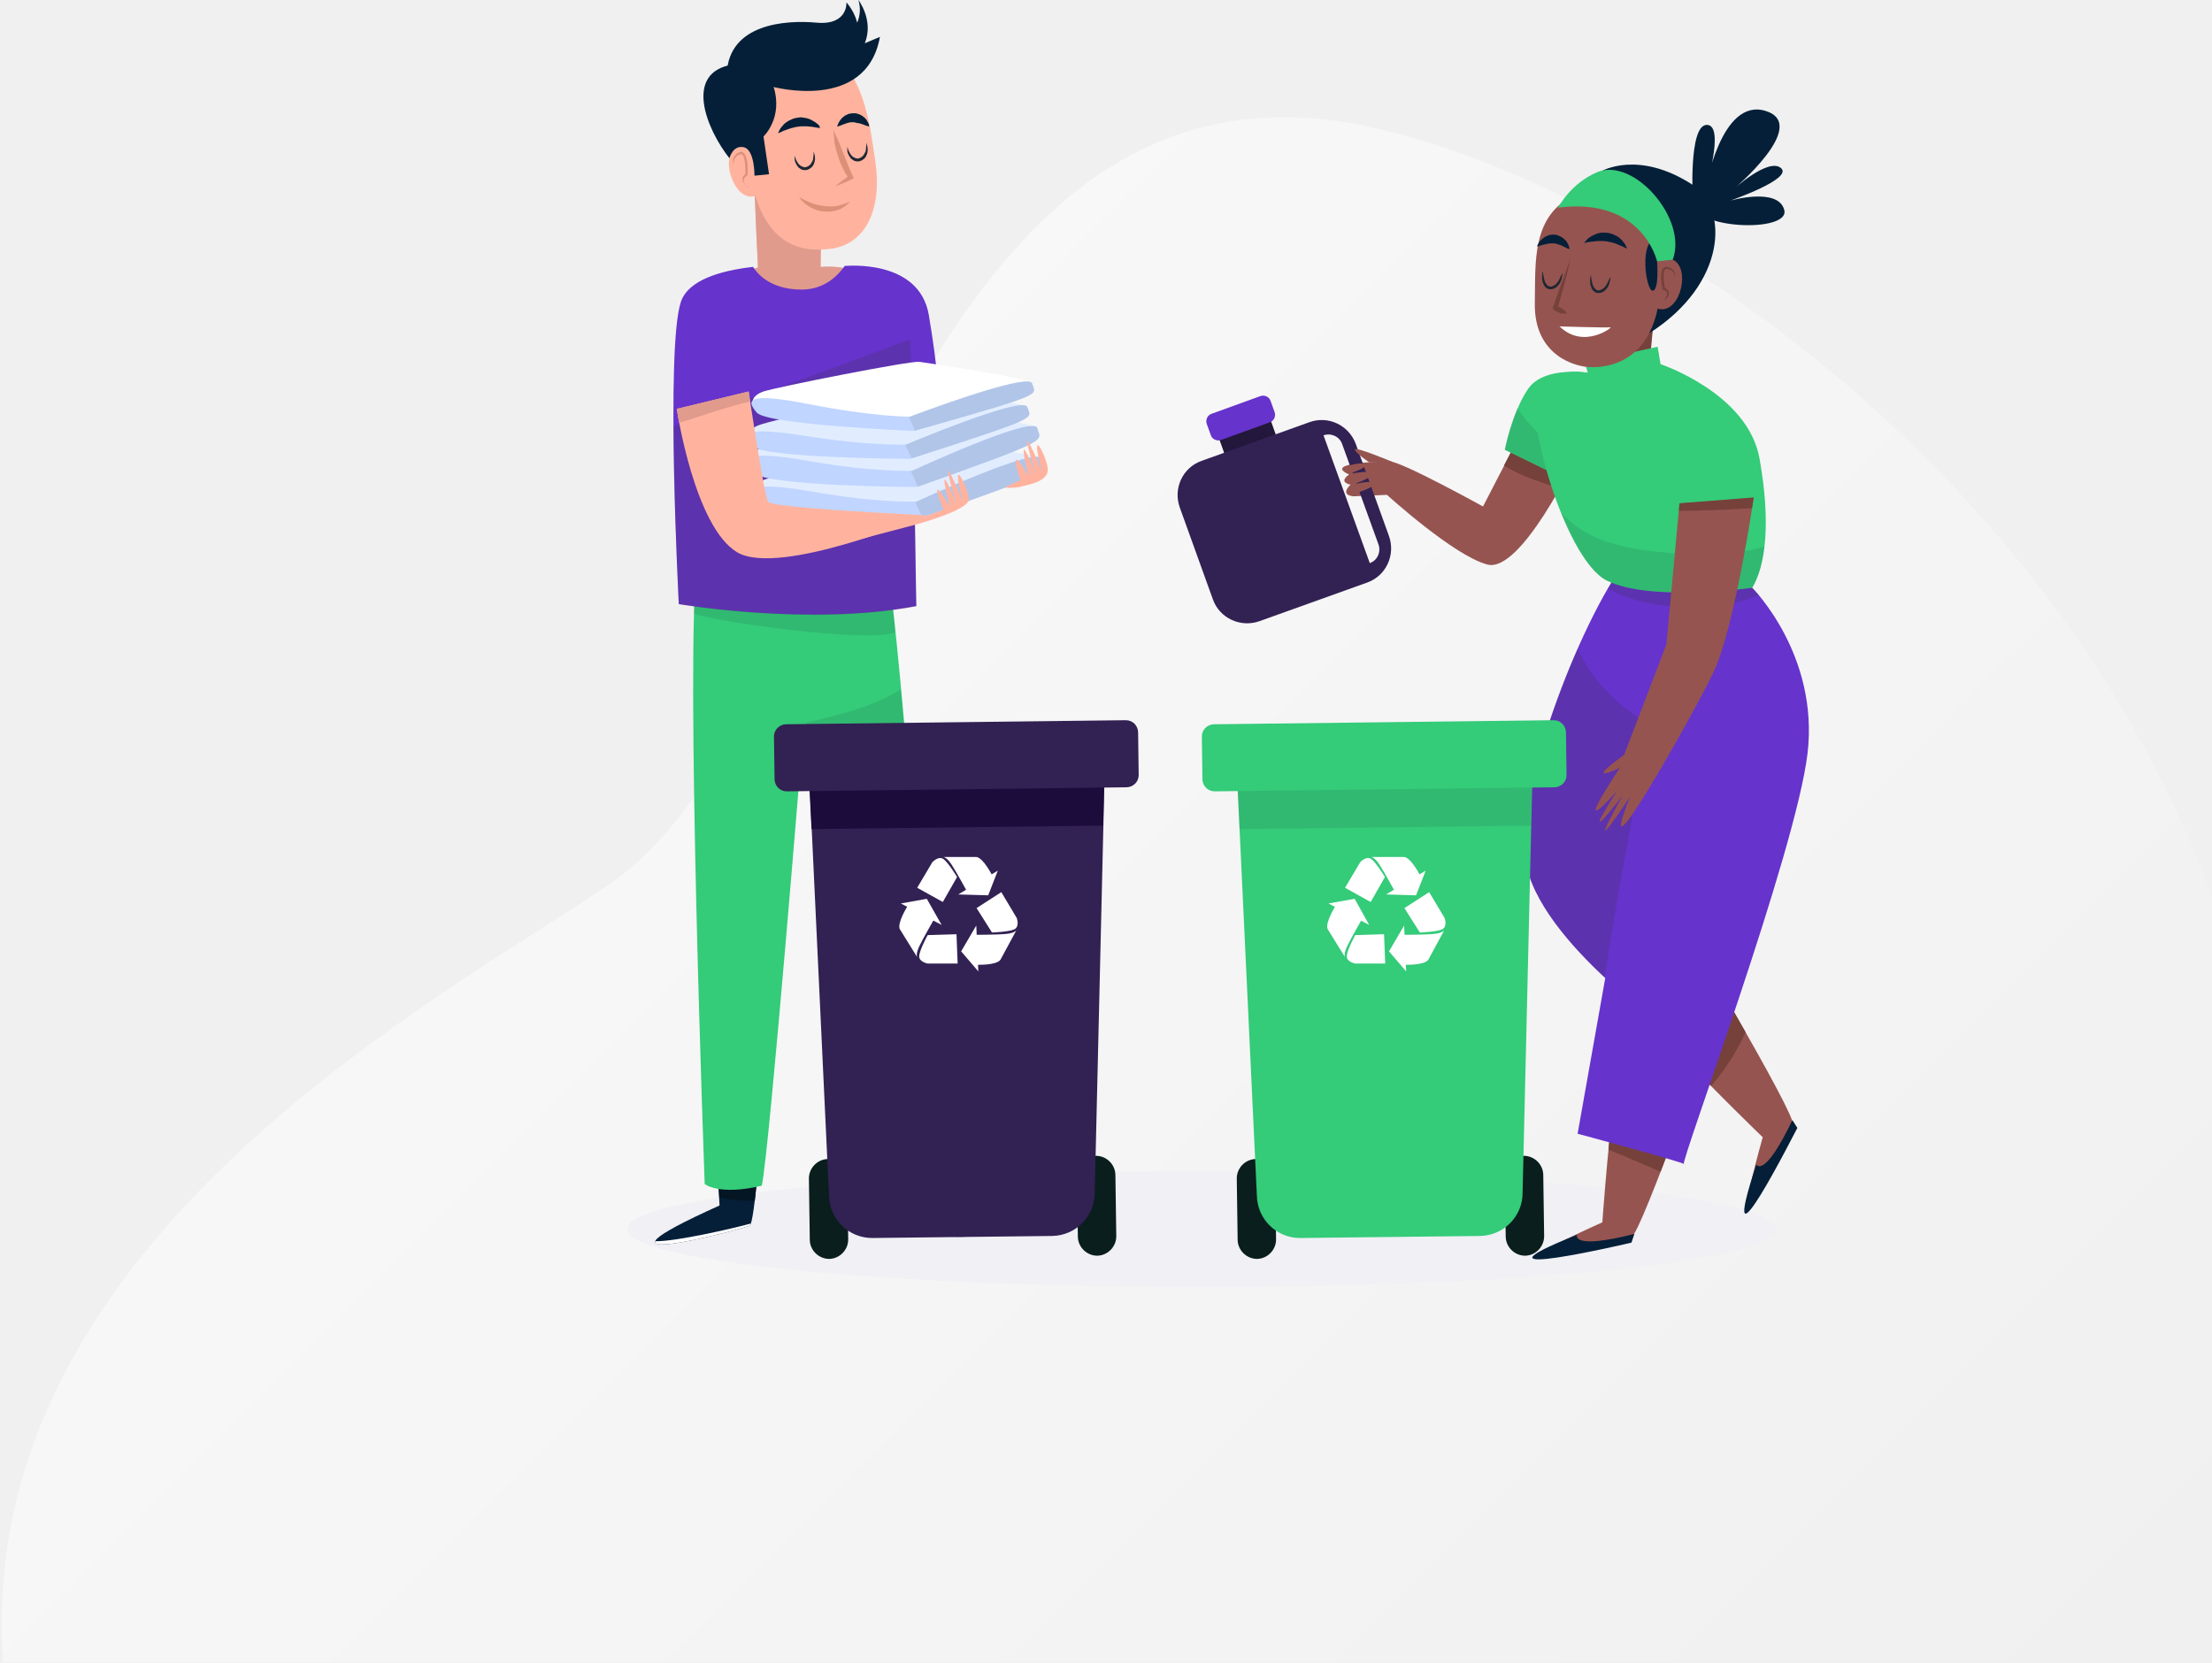
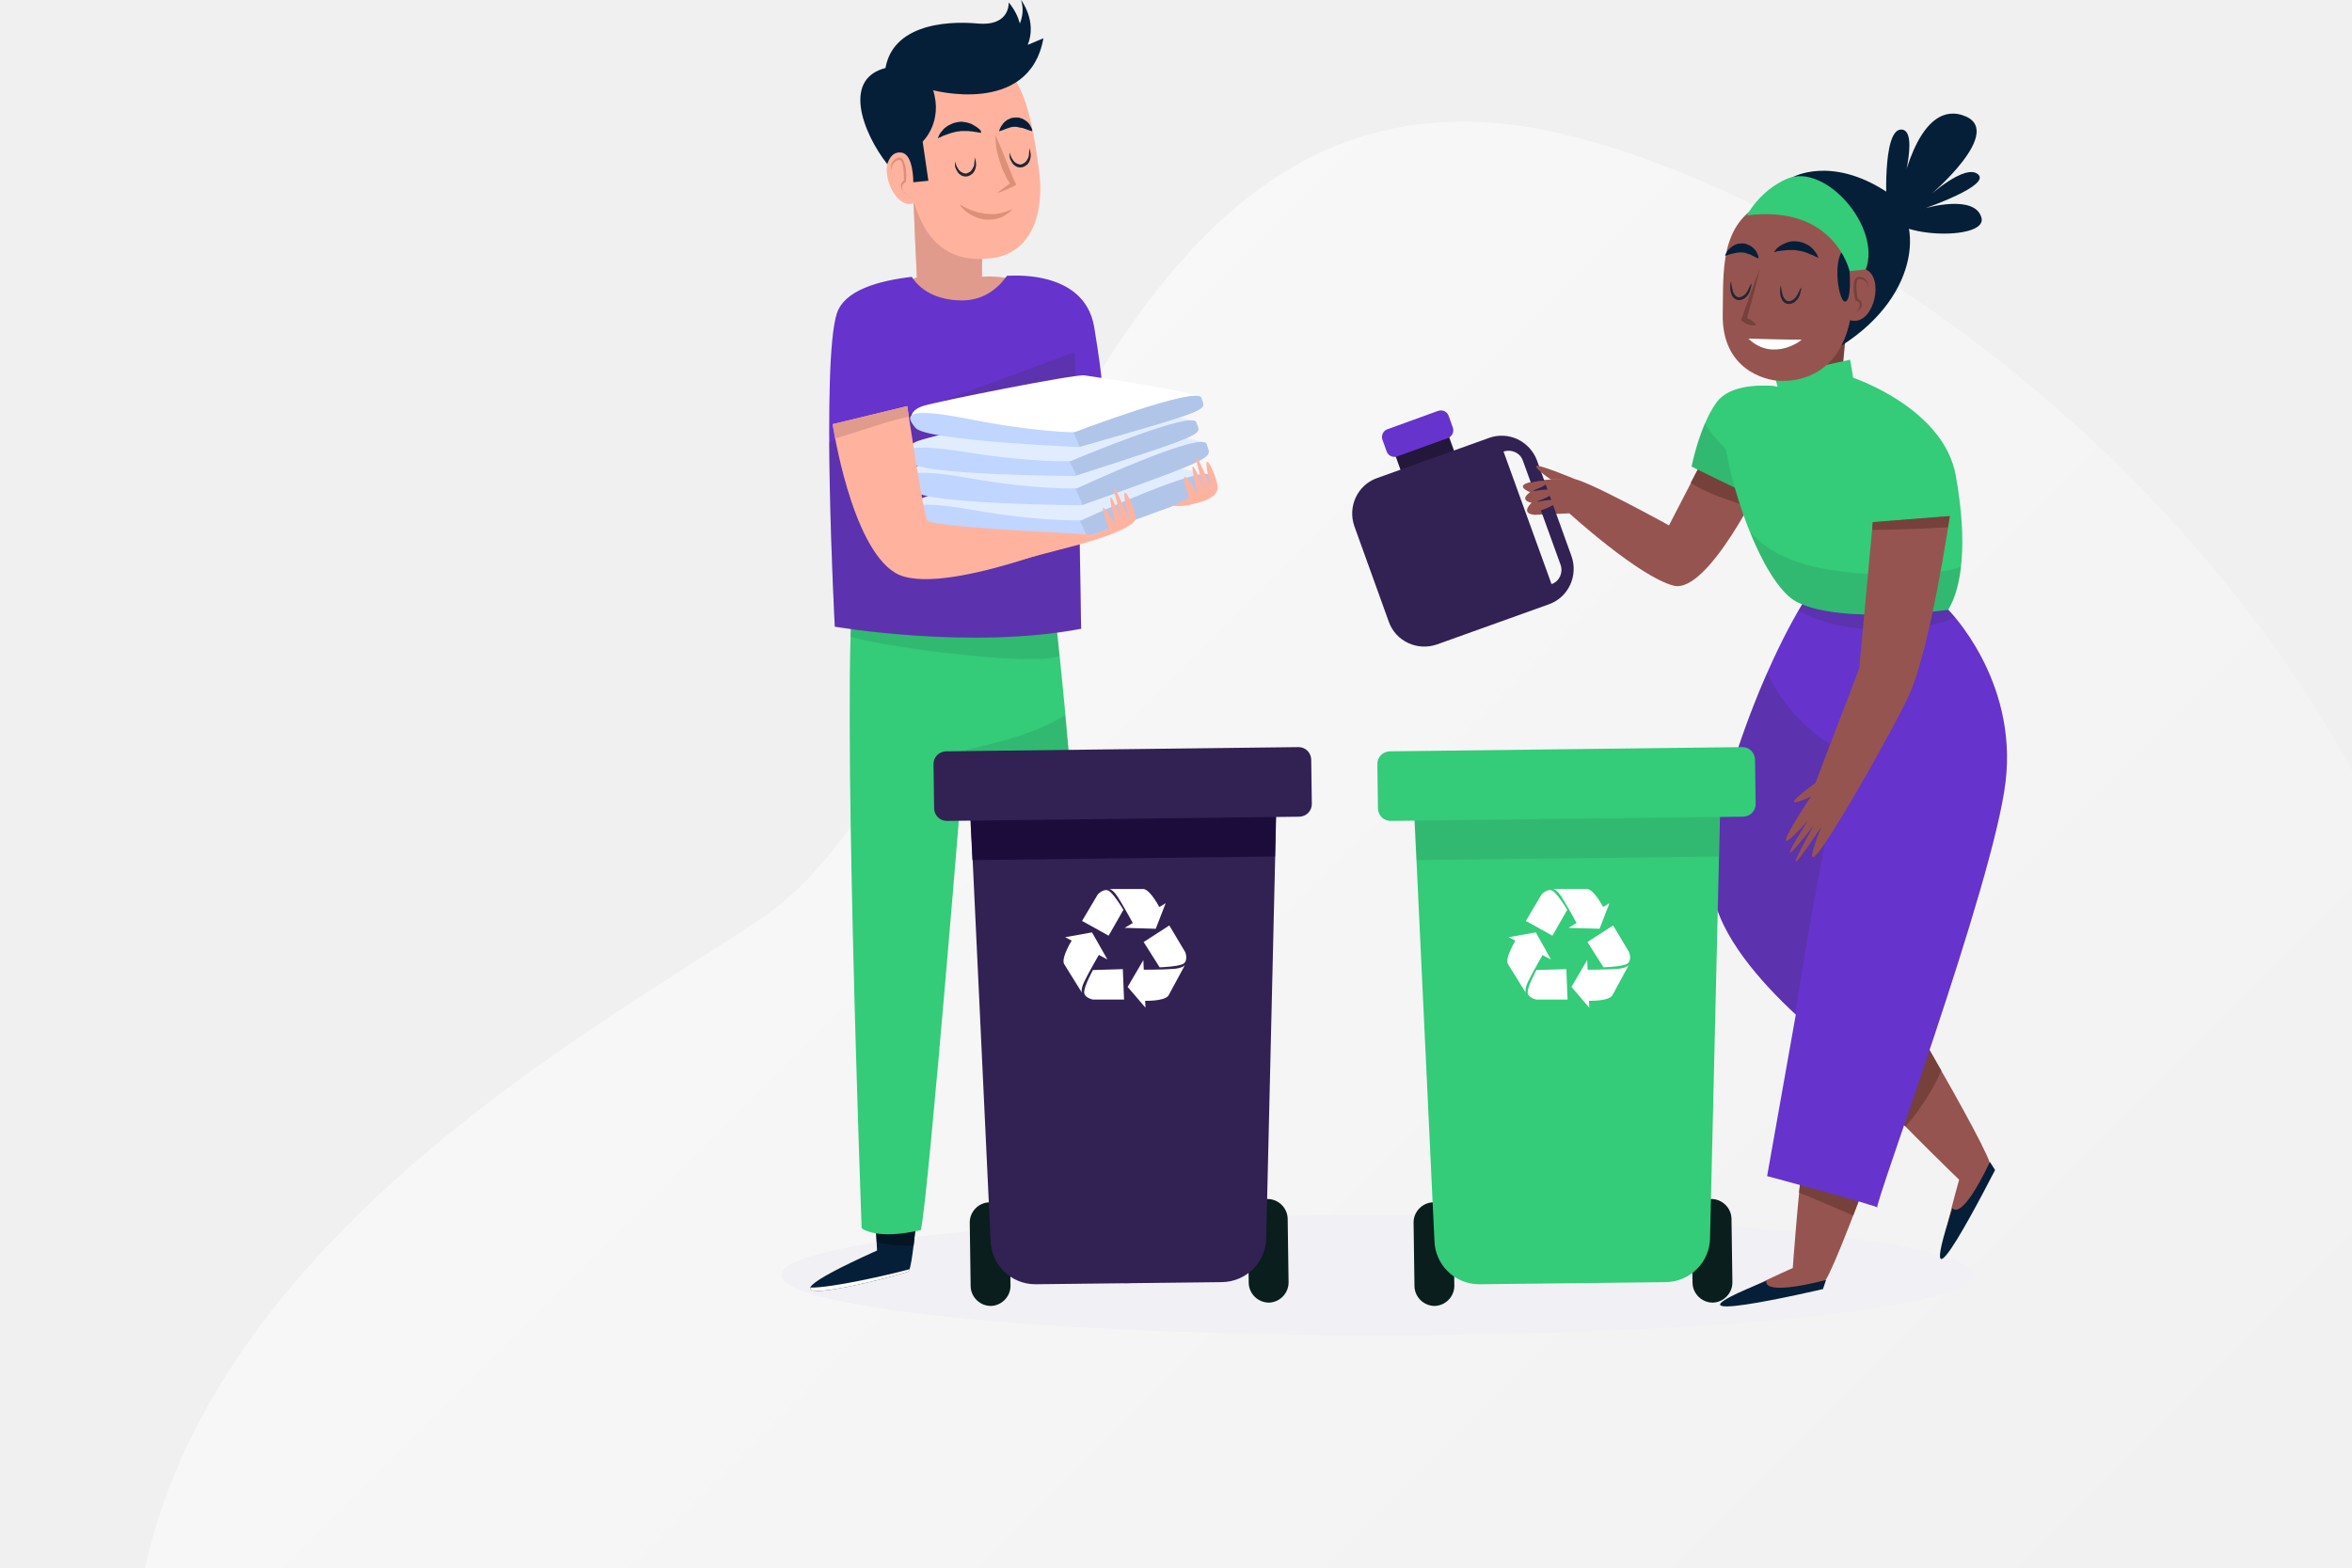
- <svg xmlns="http://www.w3.org/2000/svg" width="878" height="660" viewBox="0 0 878 660" fill="none">
+ <svg xmlns="http://www.w3.org/2000/svg" width="600" height="400" viewBox="0 0 800 600" fill="none">
  <path opacity="0.5" fill-rule="evenodd" clip-rule="evenodd" d="M868.075 660H1.269C-9.706 512.198 136.012 419.063 215.18 368.462C225.465 361.889 234.626 356.033 242.175 350.869C275.263 328.232 299.799 278.801 325.894 226.228C373.97 129.372 427.337 21.855 549.226 51.591C656.389 77.802 817.447 189.332 878 356.181V633.297C874.996 642.129 871.691 651.031 868.075 660Z" fill="url(#paint0_linear)" />
  <path d="M477 465C351.079 465 249 475.297 249 488C249 500.703 351.079 511 477 511C602.921 511 705 500.703 705 488C705 475.297 602.921 465 477 465Z" fill="#F0F0F5" />
  <path d="M683.38 398.817C683.38 398.817 651.032 491.056 647.566 491.056C644.1 491.056 574.782 512.963 636.013 485.291C636.013 485.291 642.945 384.981 653.343 380.369C663.74 375.758 683.38 398.817 683.38 398.817Z" fill="#965450" />
  <path d="M659.119 465.229C669.632 437.903 683.381 398.817 683.381 398.817C683.381 398.817 663.74 375.758 653.343 380.369C646.642 383.367 641.328 426.489 638.439 456.466C645.371 459.234 652.187 462.231 659.119 465.229Z" fill="#76413B" />
  <path d="M625.962 490.249C625.962 490.249 623.305 496.36 648.721 489.903L647.566 493.362C647.566 493.362 575.938 510.196 625.962 490.249Z" fill="#051F38" />
  <path d="M663.74 359.731C663.74 359.731 713.764 443.784 711.569 446.436C709.374 449.087 681.647 516.191 699.669 451.509C699.669 451.509 627.117 381.753 630.236 370.8C633.471 359.962 663.74 359.731 663.74 359.731Z" fill="#965450" />
  <path d="M697.128 462.347C697.128 462.347 700.132 468.342 711.454 444.706L713.418 447.819C713.302 447.819 680.261 513.539 697.128 462.347Z" fill="#051F38" />
  <path d="M692.854 409.771C679.452 386.134 663.74 359.731 663.74 359.731C663.74 359.731 633.471 359.962 630.236 370.8C628.157 377.833 657.964 409.655 679.106 431.101C679.221 431.216 687.424 422.108 692.854 409.771Z" fill="#76413B" />
  <path d="M695.51 233.364C695.51 233.364 664.894 199.351 646.987 220.681C629.08 242.011 601.353 312.343 605.396 341.168C607.823 358.117 624.112 376.219 637.167 388.325L626.192 450.125C626.192 450.125 671.248 462.231 668.36 462.231C666.627 462.231 712.839 338.286 717.46 299.084C722.082 259.883 695.51 233.364 695.51 233.364Z" fill="#6633CC" />
  <path opacity="0.2" d="M672.059 240.974C680.608 240.858 689.966 239.705 698.168 236.362C696.551 234.402 695.511 233.364 695.511 233.364C695.511 233.364 664.896 199.351 646.989 220.681C644.216 224.025 641.212 228.406 638.208 233.71C648.26 239.244 660.968 241.204 672.059 240.974Z" fill="#352C38" />
  <path opacity="0.2" d="M626.193 257.461C613.485 286.401 602.741 322.374 605.398 341.053C607.708 357.886 623.883 375.873 636.937 387.979C641.559 356.618 649.992 313.035 655.076 287.9C642.483 280.752 632.085 270.49 626.193 257.461Z" fill="#352C38" />
  <path d="M607.131 165.337L588.646 201.08C588.646 201.08 556.298 183.209 551.676 183.209C547.055 183.209 525.105 183.785 535.502 188.397C535.502 188.397 530.881 191.279 536.08 192.432C536.08 192.432 531.459 196.468 537.235 197.044L550.521 196.468C550.521 196.468 577.093 220.681 590.379 224.139C603.665 227.598 625.038 182.632 625.038 182.632L607.131 165.337Z" fill="#965450" />
  <path d="M610.135 190.934C613.023 191.972 616.027 193.01 619.031 194.047C622.728 187.591 625.038 182.517 625.038 182.517L607.131 165.223L596.964 184.823C601.008 187.36 605.514 189.32 610.135 190.934Z" fill="#76413B" />
  <path d="M630.236 148.043C630.236 148.043 612.907 145.161 606.552 154.385C600.198 163.608 597.31 178.597 597.31 178.597L622.149 190.704L630.236 148.043Z" fill="#34CB79" />
  <path opacity="0.1" d="M620.648 180.673C614.294 175.715 607.015 169.489 602.279 161.994C598.813 170.065 597.195 178.482 597.195 178.482L622.034 190.588L623.536 182.748C622.612 182.172 621.572 181.48 620.648 180.673Z" fill="#161826" />
  <path d="M508.699 178.943C509.392 180.788 508.353 182.863 506.504 183.555L492.872 188.513C491.023 189.205 488.944 188.167 488.25 186.322L482.821 171.218C482.127 169.373 483.167 167.298 485.016 166.606L498.648 161.648C500.497 160.957 502.576 161.994 503.269 163.839L508.699 178.943Z" fill="#23173B" />
  <path d="M519.674 167.644L476.928 182.979C469.419 185.63 465.607 193.932 468.264 201.426L481.434 237.976C484.091 245.47 492.409 249.275 499.919 246.623L542.665 231.289C550.174 228.637 553.987 220.335 551.33 212.841L538.159 176.291C535.387 168.797 527.184 164.877 519.674 167.644ZM547.171 216.185C548.21 219.182 546.708 222.526 543.705 223.564L525.335 172.832C528.339 171.795 531.69 173.294 532.729 176.291L547.171 216.185Z" fill="#322153" />
  <path d="M505.926 163.608C506.504 165.223 505.695 167.067 504.078 167.644L484.669 174.677C483.051 175.254 481.203 174.447 480.625 172.832L479.008 168.336C478.43 166.722 479.239 164.877 480.856 164.3L500.265 157.267C501.883 156.691 503.731 157.498 504.309 159.112L505.926 163.608Z" fill="#6633CC" />
  <path d="M533.191 185.515C533.191 185.515 540.47 182.979 541.741 184.477C542.896 185.861 535.618 187.936 535.964 188.052C536.195 188.167 543.82 186.438 544.513 188.052C545.207 189.666 536.426 192.548 536.426 192.548C536.426 192.548 544.744 190.242 545.322 191.972C545.9 193.701 536.657 196.238 536.657 196.238L536.195 192.433L535.618 188.052L533.191 185.515Z" fill="#965450" />
  <path d="M543.474 183.555C543.474 183.555 537.813 179.75 537.813 178.482C537.697 177.098 552.832 183.44 552.832 183.44L543.474 183.555Z" fill="#965450" />
  <path d="M655.075 145.161C653.92 147.236 659.581 98.926 659.581 98.926L633.356 116.567C633.356 116.567 635.666 147.467 632.778 147.582C631.623 147.582 627.117 149.312 622.149 151.156C623.305 156.921 625.615 158.189 627.579 163.724C642.252 163.609 658.195 163.263 667.206 149.888C662.007 148.159 656.577 142.278 655.075 145.161Z" fill="#76413B" />
  <path d="M630.236 148.043L629.081 144.008L657.964 137.666L659.119 144.584C659.119 144.584 693.778 156.114 698.399 182.056C703.02 207.998 700.71 224.717 695.511 233.364C695.511 233.364 655.075 239.129 637.746 230.482C620.416 221.834 602.509 157.267 611.752 151.502C620.994 145.737 630.236 148.043 630.236 148.043Z" fill="#34CB79" />
  <path opacity="0.1" d="M668.015 219.874C654.151 219.067 637.168 217.453 625.615 208.921C623.42 207.307 621.456 205.577 619.608 203.617C624.807 216.415 631.276 227.253 637.746 230.482C655.076 239.129 695.511 233.364 695.511 233.364C697.822 229.559 699.555 224.14 700.363 216.992C689.966 220.105 679.106 220.566 668.015 219.874Z" fill="#161826" />
  <path d="M666.628 199.927L696.088 197.621C696.088 197.621 688.579 249.505 679.914 267.377C671.25 285.248 631.392 355.58 646.988 316.378C646.988 316.378 626.771 346.933 644.1 315.802C644.1 315.802 625.038 340.591 641.789 314.073C641.789 314.073 622.149 336.556 642.945 304.849C642.945 304.849 627.348 312.343 644.678 299.66L661.43 255.847L666.628 199.927Z" fill="#965450" />
  <path d="M695.395 201.772C695.858 199.12 696.089 197.506 696.089 197.506L666.628 199.812L666.397 202.81C675.986 202.81 685.691 202.349 695.395 201.772Z" fill="#76413B" />
  <path d="M635.782 67.911C635.782 67.911 650.455 59.379 671.943 73.445C686.153 82.784 685.46 112.647 654.729 132.247C618.222 155.538 635.782 67.911 635.782 67.911Z" fill="#051F38" />
  <path d="M656.116 83.822C656.116 83.822 639.595 71.024 625.5 77.25C607.709 85.321 609.557 104.114 609.21 120.141C608.748 141.471 625.616 145.507 630.699 145.737C638.208 146.198 668.824 144.354 656.116 83.822Z" fill="#965450" />
  <path d="M657.733 103.769C657.733 103.769 658.426 100.54 663.972 103.077C671.019 106.42 667.207 123.254 659.35 122.793C651.379 122.447 657.733 103.769 657.733 103.769Z" fill="#965450" />
  <path d="M657.732 103.769C657.732 103.769 658.657 115.298 655.999 115.414C653.227 115.529 650.338 94.545 657.963 94.545C665.588 94.775 657.732 103.769 657.732 103.769Z" fill="#051F38" />
  <path d="M657.733 103.769C657.733 103.769 652.072 78.172 618.453 82.438C618.453 82.438 623.305 72.869 633.934 68.372C648.375 62.261 669.979 86.82 663.971 103.077C663.971 103.077 661.199 103.423 657.733 103.769Z" fill="#34CB79" />
  <path d="M671.943 80.132C671.943 80.132 670.094 49.578 677.488 49.578C684.882 49.578 676.91 75.29 676.91 75.29C676.91 75.29 683.034 38.51 700.825 44.044C718.617 49.578 687.886 75.29 687.886 75.29C687.886 75.29 701.98 62.377 706.948 66.758C711.8 71.024 686.73 79.671 686.73 79.671C686.73 79.671 705.793 74.137 708.219 83.361C710.645 92.469 671.365 91.201 671.943 80.132Z" fill="#051F38" />
  <path d="M610.134 97.889C610.134 97.889 610.134 97.658 610.365 97.197C610.596 96.736 610.827 96.159 611.405 95.583C611.983 95.006 612.676 94.315 613.6 93.853C613.831 93.738 614.062 93.623 614.409 93.507C614.64 93.392 614.987 93.277 615.218 93.277C615.564 93.277 615.795 93.162 616.142 93.162H617.066C617.644 93.162 618.221 93.392 618.799 93.623C619.377 93.853 619.839 94.084 620.301 94.43C620.763 94.776 621.11 95.122 621.456 95.468C621.803 95.814 622.034 96.159 622.149 96.505C622.265 96.621 622.38 96.851 622.38 96.966C622.496 97.082 622.496 97.312 622.611 97.428C622.727 97.774 622.843 98.004 622.843 98.235C622.958 98.696 622.958 98.927 622.958 98.927C622.958 98.927 622.727 98.811 622.265 98.696C622.034 98.581 621.803 98.465 621.572 98.35C621.341 98.235 620.994 98.12 620.647 97.889C620.301 97.774 620.07 97.543 619.723 97.428C619.377 97.312 619.03 97.197 618.683 97.082C618.337 96.966 617.99 96.851 617.644 96.736C617.297 96.736 616.951 96.621 616.604 96.621H616.142C616.026 96.621 615.795 96.621 615.564 96.621C615.218 96.621 614.871 96.736 614.524 96.736C614.178 96.851 613.831 96.851 613.485 96.966C613.138 97.082 612.791 97.082 612.445 97.197C611.752 97.428 611.174 97.543 610.827 97.658C610.481 97.889 610.134 97.889 610.134 97.889Z" fill="#051F38" />
  <path d="M619.03 129.595C619.03 129.595 637.977 130.172 639.247 129.941C640.403 129.711 628.619 138.935 619.03 129.595Z" fill="white" />
  <path d="M620.301 108.496C620.301 108.496 620.301 108.726 620.185 109.188C620.07 109.649 619.954 110.225 619.723 111.032C619.608 111.378 619.492 111.839 619.261 112.185C619.145 112.416 619.03 112.647 618.914 112.762C618.799 112.992 618.568 113.223 618.452 113.338C618.106 113.684 617.759 114.145 617.181 114.376C617.066 114.491 616.95 114.491 616.719 114.607L616.373 114.722C616.142 114.837 615.795 114.837 615.449 114.837C614.871 114.837 614.178 114.722 613.716 114.261C613.253 113.915 612.907 113.454 612.676 112.877C612.445 112.416 612.329 111.955 612.214 111.494C612.098 111.032 612.098 110.571 612.098 110.225C612.098 109.418 612.098 108.842 612.214 108.381C612.329 107.919 612.445 107.689 612.445 107.689C612.445 107.689 612.445 108.726 612.791 110.225C612.907 110.917 613.138 111.839 613.6 112.531C613.831 112.877 614.062 113.223 614.409 113.454C614.755 113.684 615.102 113.8 615.449 113.8C615.68 113.8 615.795 113.8 616.026 113.684L616.373 113.569C616.373 113.569 616.488 113.454 616.604 113.454C616.95 113.338 617.297 112.992 617.644 112.762C617.99 112.416 618.221 112.07 618.452 111.724C618.683 111.378 618.914 111.032 619.03 110.686C619.377 109.995 619.608 109.418 619.839 109.072C620.185 108.726 620.301 108.496 620.301 108.496Z" fill="#1F2733" />
  <path d="M639.363 109.995C639.363 109.995 639.363 110.225 639.248 110.686C639.132 111.148 639.017 111.724 638.786 112.531C638.67 112.877 638.555 113.338 638.323 113.684C638.208 113.915 638.092 114.145 637.977 114.261C637.861 114.491 637.63 114.722 637.515 114.837C637.168 115.183 636.822 115.644 636.244 115.875C636.128 115.99 636.013 115.99 635.782 116.106L635.435 116.221C635.204 116.336 634.858 116.336 634.511 116.336C633.933 116.336 633.24 116.221 632.778 115.76C632.316 115.414 631.969 114.953 631.738 114.376C631.507 113.915 631.392 113.454 631.276 112.992C631.161 112.531 631.161 112.07 631.161 111.724C631.161 110.917 631.161 110.341 631.276 109.879C631.392 109.418 631.507 109.188 631.507 109.188C631.507 109.188 631.507 110.225 631.854 111.724C631.969 112.416 632.2 113.338 632.663 114.03C632.894 114.376 633.125 114.722 633.471 114.953C633.818 115.183 634.164 115.298 634.511 115.298C634.742 115.298 634.858 115.298 635.089 115.183L635.435 115.068C635.435 115.068 635.551 114.953 635.666 114.953C636.013 114.837 636.359 114.491 636.706 114.261C637.053 113.915 637.284 113.569 637.515 113.223C637.746 112.877 637.977 112.531 638.092 112.185C638.439 111.494 638.67 110.917 638.901 110.571C639.248 110.225 639.363 109.995 639.363 109.995Z" fill="#1F2733" />
  <path d="M660.39 119.565C660.736 119.103 660.967 118.757 661.198 118.296C661.429 117.835 661.545 117.374 661.66 116.913C661.66 116.682 661.66 116.451 661.66 116.221C661.66 116.106 661.545 115.99 661.545 115.99C661.545 115.875 661.429 115.76 661.314 115.76C661.198 115.644 661.198 115.644 661.083 115.529L660.852 115.298C660.736 115.183 660.621 115.183 660.505 115.183L660.159 115.068L659.927 114.953V114.722C659.581 113.454 659.465 112.301 659.35 111.032C659.234 110.456 659.234 109.764 659.35 109.188C659.35 108.496 659.465 107.919 659.696 107.228C659.812 106.882 660.043 106.536 660.39 106.305C660.736 106.075 661.198 105.844 661.545 105.959C662.007 105.959 662.238 106.075 662.585 106.19C662.931 106.305 663.278 106.421 663.509 106.651C663.74 106.882 664.087 107.112 664.202 107.343C664.433 107.574 664.549 107.919 664.664 108.15C664.895 108.726 665.011 109.418 664.895 109.995C664.78 109.418 664.664 108.842 664.318 108.265C664.202 108.035 663.971 107.804 663.74 107.573C663.509 107.343 663.278 107.228 663.047 107.112C662.816 106.997 662.585 106.882 662.238 106.882C662.007 106.882 661.66 106.766 661.429 106.766C660.967 106.766 660.736 107.112 660.621 107.573C660.274 108.611 660.39 109.764 660.39 110.917C660.505 112.07 660.621 113.338 660.852 114.491L660.621 114.146L660.967 114.376C661.083 114.491 661.198 114.491 661.314 114.607L661.66 114.837C661.776 114.953 661.891 115.068 662.007 115.183C662.123 115.299 662.238 115.414 662.238 115.644C662.354 115.76 662.354 115.99 662.354 116.106C662.469 116.451 662.354 116.682 662.354 117.028C662.238 117.604 661.891 118.066 661.545 118.527C661.198 118.873 660.736 119.334 660.39 119.565Z" fill="#76413B" />
  <path d="M622.034 124.407C621.456 124.522 620.994 124.522 620.532 124.522C620.07 124.522 619.608 124.407 619.261 124.292C618.799 124.176 618.452 123.946 618.106 123.831C617.875 123.715 617.759 123.6 617.528 123.485C617.297 123.369 617.182 123.254 616.951 123.139L616.257 122.562L616.373 122.101C617.528 118.757 618.683 115.529 619.839 112.301C620.994 109.072 622.265 105.729 623.536 102.5C622.727 105.844 621.803 109.303 620.994 112.647C620.07 115.99 619.146 119.334 618.221 122.678L617.759 121.64C617.99 121.64 618.221 121.755 618.452 121.755C618.683 121.755 618.915 121.87 619.03 121.986C619.377 122.101 619.839 122.332 620.185 122.562C620.532 122.793 620.879 123.139 621.225 123.485C621.456 123.6 621.803 123.946 622.034 124.407Z" fill="#76413B" />
  <path d="M628.85 96.505C628.85 96.505 628.966 96.159 629.312 95.813C629.543 95.582 629.659 95.352 630.005 95.006C630.352 94.775 630.583 94.429 631.045 94.199C631.392 93.968 631.854 93.622 632.431 93.392C632.894 93.161 633.471 92.93 634.049 92.7C634.627 92.585 635.32 92.354 636.013 92.354C636.36 92.354 636.706 92.354 637.053 92.354L638.092 92.469C638.786 92.469 639.479 92.815 640.056 92.93C640.634 93.161 641.212 93.507 641.789 93.738C642.367 94.084 642.829 94.429 643.176 94.775C643.638 95.121 643.984 95.582 644.216 95.928C644.562 96.274 644.793 96.62 645.024 96.966C645.255 97.312 645.371 97.658 645.486 97.888C645.717 98.35 645.833 98.695 645.833 98.695C645.833 98.695 645.486 98.58 645.024 98.35C644.793 98.234 644.447 98.119 644.1 97.888C643.753 97.658 643.407 97.543 642.945 97.427C642.598 97.312 642.136 97.081 641.674 96.851C641.212 96.735 640.75 96.505 640.288 96.389C639.825 96.274 639.363 96.159 638.901 96.044C638.439 96.044 637.977 95.813 637.399 95.813L636.706 95.698H636.013C635.551 95.698 634.973 95.698 634.511 95.698C634.049 95.698 633.587 95.698 633.125 95.813C632.663 95.813 632.2 95.928 631.738 95.928C630.93 96.044 630.121 96.159 629.659 96.274C629.197 96.505 628.85 96.505 628.85 96.505Z" fill="#051F38" />
  <path d="M612.907 490.825C612.907 494.976 609.557 498.435 605.398 498.55C601.239 498.55 597.773 495.207 597.657 491.056L597.311 466.613C597.311 462.462 600.661 459.003 604.82 458.888C608.979 458.888 612.445 462.231 612.56 466.382L612.907 490.825Z" fill="#091E1D" />
  <path d="M506.504 492.095C506.504 496.245 503.154 499.704 498.995 499.82C494.836 499.82 491.37 496.476 491.254 492.325L490.908 467.882C490.908 463.731 494.258 460.272 498.417 460.157C502.576 460.157 506.042 463.501 506.158 467.651L506.504 492.095Z" fill="#091E1D" />
  <path d="M604.358 473.415C604.473 482.87 596.848 490.595 587.375 490.71L516.209 491.517C506.735 491.633 498.995 484.023 498.879 474.568L491.254 312.92C491.139 303.466 498.764 295.741 508.237 295.625L590.841 294.588C600.314 294.472 608.055 302.082 608.17 311.536L604.358 473.415Z" fill="#34CB79" />
  <path opacity="0.1" d="M607.708 327.793L608.055 311.767C607.939 302.313 600.199 294.703 590.725 294.818L508.121 295.856C498.648 295.971 491.023 303.696 491.139 313.151L491.947 329.177L607.708 327.793Z" fill="#161826" />
  <path d="M621.803 307.732C621.803 310.383 619.723 312.459 617.066 312.574L482.127 314.188C479.47 314.188 477.391 312.113 477.275 309.461L477.044 292.397C477.044 289.745 479.123 287.67 481.781 287.554L616.719 285.94C619.377 285.94 621.456 288.016 621.572 290.667L621.803 307.732Z" fill="#34CB79" />
  <path d="M550.174 355.119L565.886 345.665L562.074 355.465L550.174 355.119Z" fill="white" />
  <path d="M544.283 340.246C544.283 340.246 545.554 340.246 547.518 343.243C549.482 346.241 553.872 354.312 553.872 354.312L561.843 350.738L563.692 347.625C563.692 347.625 560.226 340.707 557.453 340.246H544.283Z" fill="white" />
  <path d="M539.892 342.321C539.892 342.321 542.318 339.669 544.282 341.053C546.246 342.437 549.712 348.202 549.712 348.202L544.051 358.117L533.885 352.468L539.892 342.321Z" fill="white" />
  <path d="M557.338 367.456L558.146 385.673L551.33 377.718L557.338 367.456Z" fill="white" />
  <path d="M573.281 369.301C573.281 369.301 572.703 370.454 569.121 370.8C565.54 371.146 556.298 371.146 556.298 371.146L555.604 379.908L557.453 383.021C557.453 383.021 565.193 383.367 566.926 381.061L573.281 369.301Z" fill="white" />
  <path d="M573.396 364.458C573.396 364.458 574.667 367.802 572.472 368.955C570.392 369.993 563.576 370.223 563.576 370.223L557.453 360.538L567.273 354.197L573.396 364.458Z" fill="white" />
  <path d="M543.472 367.226L527.298 358.693L537.696 356.849L543.472 367.226Z" fill="white" />
  <path d="M533.885 380.024C533.885 380.024 533.192 378.986 534.694 375.758C536.195 372.529 540.817 364.574 540.817 364.574L533.654 359.616L530.072 359.731C530.072 359.731 525.913 366.303 526.953 368.84L533.885 380.024Z" fill="white" />
  <path d="M537.928 382.56C537.928 382.56 534.347 381.868 534.578 379.562C534.694 377.141 537.928 371.261 537.928 371.261L549.366 370.915L549.828 382.56H537.928Z" fill="white" />
  <path d="M302.247 445.167C302.247 445.167 299.706 485.868 297.511 486.675C289.077 489.557 225.42 505.699 285.611 478.604L283.994 448.972L302.247 445.167Z" fill="#051F38" />
  <path d="M299.59 476.759C301.092 464.422 302.247 445.167 302.247 445.167L283.994 448.972L285.496 475.376C290.001 476.644 295.2 476.759 299.59 476.759Z" fill="#041523" />
  <path d="M260.079 492.786C258.231 497.282 291.503 488.75 297.511 486.675C297.626 486.56 297.857 486.329 298.088 485.752C290.579 487.828 267.82 493.016 260.079 492.786Z" fill="white" />
  <path d="M341.181 442.977C341.181 442.977 344.532 483.677 346.842 484.369C355.391 487.136 419.279 502.01 358.511 476.067L359.55 446.436L341.181 442.977Z" fill="#051F38" />
  <path d="M344.532 474.453C342.799 462.232 341.181 442.977 341.181 442.977L359.55 446.436L358.626 472.839C354.12 474.223 348.922 474.338 344.532 474.453Z" fill="#041523" />
  <path d="M384.389 489.788C386.353 494.284 352.85 486.329 346.842 484.369C346.611 484.369 346.496 484.023 346.265 483.446C353.774 485.522 376.649 490.249 384.389 489.788Z" fill="white" />
  <path d="M352.387 223.218C352.387 223.218 369.023 357.31 365.673 465.806C365.673 465.806 345.802 471.34 340.603 467.305C336.097 441.593 336.675 391.554 329.974 354.427C323.62 319.377 321.079 290.667 321.079 290.667L318.999 288.361C318.999 288.361 305.366 457.85 302.363 470.764C285.149 474.799 279.719 470.072 279.719 470.072C279.719 470.072 271.863 258.038 276.715 223.794C282.954 179.059 352.387 223.218 352.387 223.218Z" fill="#34CB79" />
  <path opacity="0.1" d="M355.39 251.004C353.657 233.709 352.27 223.333 352.27 223.333C352.27 223.333 282.953 179.173 276.598 223.909C276.021 228.06 275.674 234.862 275.328 243.51C280.526 246.392 345.454 255.616 355.39 251.004Z" fill="#161826" />
  <path opacity="0.1" d="M319.808 286.978C320.616 296.086 324.775 325.488 329.974 354.427C336.675 391.669 336.097 441.593 340.603 467.305C345.802 471.34 365.673 465.806 365.673 465.806C367.637 399.048 362.207 322.605 357.586 273.719C346.611 280.636 332.631 283.98 319.808 286.978Z" fill="#161826" />
  <path d="M325.7 105.959C325.815 91.893 326.855 73.33 326.855 73.33L299.128 65.72C299.128 65.72 300.052 90.855 300.861 106.19C288.268 110.456 273.942 118.527 273.942 118.527L326.277 131.786L344.878 113.8C344.878 113.8 335.52 109.072 325.7 105.959Z" fill="#FFB39F" />
  <path d="M325.7 105.959C325.815 91.893 326.855 73.33 326.855 73.33L299.128 65.72C299.128 65.72 300.052 90.855 300.861 106.19C288.268 110.456 273.942 118.527 273.942 118.527L326.277 131.786L351.001 110.571C351.001 110.571 335.635 104.806 325.7 105.959Z" fill="#E09B8D" />
  <path d="M296.702 39.086C296.702 39.086 303.98 15.565 323.158 19.255C342.336 22.944 345.109 47.964 347.535 64.798C349.961 81.747 344.531 96.966 329.512 98.811C316.457 100.425 293.698 97.888 296.702 39.086Z" fill="#FFB39F" />
  <path d="M297.626 58.802C297.626 58.802 296.471 55.689 291.734 59.148C285.726 63.529 291.849 79.671 299.128 77.942C306.406 76.212 297.626 58.802 297.626 58.802Z" fill="#FFB39F" />
  <path d="M290.925 25.596C291.387 25.481 300.399 24.789 294.391 25.366C299.936 31.361 299.359 32.86 306.984 34.244C311.027 46.696 303.056 54.19 303.056 54.19L305.251 69.179L299.474 69.756C299.474 69.756 299.59 59.379 295.2 58.456C290.81 57.534 289.539 62.838 289.539 62.838C280.412 51.308 271.169 28.709 290.925 25.596Z" fill="#051F38" />
  <path d="M343.26 17.18C346.957 8.071 340.719 0 340.719 0C341.758 3.344 341.296 6.457 340.256 8.993C339.563 6.457 338.292 3.69 335.982 0.922C335.982 0.922 336.675 10.146 324.082 8.993C311.489 7.84 289.423 9.57 288.499 29.055C287.459 48.541 306.291 34.359 306.291 34.359C306.291 34.359 343.838 44.851 349.268 14.643L343.26 17.18Z" fill="#051F38" />
  <path d="M325.469 50.848C325.469 50.848 325.122 50.848 324.66 50.732C324.082 50.617 323.389 50.502 322.581 50.386C322.118 50.271 321.772 50.271 321.31 50.271C320.848 50.156 320.386 50.156 319.923 50.156C319.461 50.156 318.999 50.156 318.421 50.156C318.19 50.156 317.959 50.156 317.728 50.156L317.035 50.271C316.573 50.271 316.111 50.386 315.533 50.502C315.071 50.617 314.609 50.732 314.147 50.848C313.685 50.963 313.223 51.194 312.761 51.309C312.298 51.424 311.952 51.655 311.49 51.77C311.143 51.885 310.681 52.001 310.45 52.231C310.103 52.346 309.872 52.462 309.641 52.577C309.179 52.808 308.833 52.923 308.833 52.923C308.833 52.923 308.948 52.577 309.179 52.116C309.295 51.885 309.41 51.539 309.641 51.194C309.872 50.848 310.103 50.502 310.45 50.156C310.797 49.81 311.028 49.349 311.49 49.003C311.952 48.657 312.414 48.311 312.992 47.965C313.569 47.734 314.147 47.389 314.725 47.158C315.418 46.927 315.995 46.812 316.689 46.697L317.728 46.581C318.075 46.581 318.422 46.581 318.768 46.697C319.115 46.697 319.461 46.812 319.692 46.812C320.039 46.927 320.27 46.927 320.617 47.043C321.194 47.273 321.772 47.389 322.234 47.734C322.696 47.965 323.158 48.311 323.62 48.542C323.967 48.772 324.314 49.118 324.66 49.349C324.891 49.579 325.122 49.925 325.353 50.041C325.238 50.502 325.469 50.848 325.469 50.848Z" fill="#051F38" />
  <path d="M344.993 50.27C344.993 50.27 344.762 50.155 344.3 50.039C343.838 49.924 343.26 49.694 342.682 49.463C342.336 49.348 341.989 49.233 341.643 49.117C341.296 49.002 340.949 48.886 340.603 48.886C340.256 48.886 339.91 48.771 339.563 48.656C339.448 48.656 339.216 48.656 339.101 48.541H338.639C338.292 48.425 337.946 48.656 337.599 48.541C337.252 48.656 336.906 48.656 336.559 48.771C336.213 48.887 335.866 49.002 335.52 49.117C335.173 49.233 334.826 49.348 334.595 49.463C334.249 49.578 333.902 49.694 333.671 49.809C333.44 49.924 333.209 50.039 332.978 50.039C332.516 50.155 332.285 50.27 332.285 50.27C332.285 50.27 332.285 50.039 332.516 49.578C332.631 49.348 332.631 49.117 332.862 48.771C332.978 48.425 333.209 48.195 333.44 47.849C333.671 47.503 333.902 47.157 334.249 46.811C334.595 46.465 335.057 46.235 335.404 45.889C335.866 45.658 336.444 45.428 336.906 45.197C337.484 45.082 338.061 44.966 338.639 44.966C338.985 44.966 339.216 44.966 339.563 44.966C339.91 44.966 340.141 45.082 340.372 45.197C340.603 45.197 340.949 45.312 341.18 45.428C341.412 45.543 341.643 45.658 341.874 45.773C342.798 46.35 343.491 46.926 343.953 47.618C344.415 48.31 344.646 48.887 344.877 49.348C344.993 50.039 344.993 50.27 344.993 50.27Z" fill="#051F38" />
  <path d="M330.783 51.538C331.476 53.037 332.17 54.651 332.863 56.15C333.209 56.957 333.44 57.649 333.787 58.456L334.711 60.762L335.635 63.068C335.982 63.875 336.213 64.567 336.56 65.374L337.022 66.527C337.137 66.873 337.368 67.334 337.484 67.68C337.831 68.372 338.177 69.064 338.524 69.871L338.87 70.793L338.177 71.139C337.137 71.6 336.098 72.177 334.942 72.638C333.903 73.099 332.747 73.56 331.592 73.906C332.516 73.099 333.44 72.407 334.365 71.716C335.289 71.024 336.329 70.332 337.253 69.64L336.906 70.909C336.444 70.217 335.982 69.41 335.52 68.718C335.058 68.026 334.711 67.219 334.365 66.412L333.787 65.259L333.325 64.106C333.094 63.299 332.747 62.492 332.516 61.685L331.823 59.263C331.592 58.456 331.476 57.649 331.245 56.842C331.13 54.997 330.899 53.268 330.783 51.538Z" fill="#DD9078" />
  <path d="M297.279 74.598C296.817 74.368 296.355 74.022 296.009 73.56C295.662 73.215 295.2 72.753 294.969 72.177C294.853 71.946 294.738 71.6 294.738 71.254C294.738 71.139 294.738 70.909 294.738 70.793C294.738 70.678 294.853 70.447 294.853 70.332C294.969 69.986 295.2 69.756 295.431 69.525C295.546 69.41 295.662 69.294 295.777 69.179L296.124 68.948L295.893 69.294C295.893 68.026 295.893 66.758 295.777 65.605C295.662 64.337 295.546 63.068 295.084 62.031C294.969 61.8 294.853 61.569 294.622 61.454C294.507 61.339 294.276 61.224 294.045 61.224C293.929 61.224 293.813 61.224 293.698 61.339C293.582 61.339 293.351 61.454 293.236 61.454C293.005 61.569 292.774 61.685 292.543 61.915C292.312 62.146 292.08 62.261 291.965 62.492C291.849 62.722 291.618 62.953 291.503 63.299C291.272 63.875 291.156 64.452 291.156 65.144C290.925 64.567 290.925 63.875 291.041 63.184C291.041 62.838 291.156 62.492 291.387 62.261C291.503 61.915 291.734 61.685 291.965 61.454L292.312 61.108L292.774 60.762C292.889 60.647 293.12 60.647 293.236 60.532C293.351 60.416 293.582 60.416 293.813 60.301C294.276 60.186 294.738 60.301 295.084 60.647C295.431 60.878 295.662 61.224 295.777 61.569C296.124 62.261 296.24 62.838 296.471 63.529C296.586 64.221 296.702 64.798 296.702 65.49C296.817 66.758 296.817 68.026 296.702 69.41V69.64L296.471 69.756C296.24 69.871 296.009 69.986 295.893 70.217C295.777 70.332 295.546 70.563 295.431 70.678C295.315 70.793 295.315 70.909 295.315 71.024C295.315 71.139 295.2 71.254 295.2 71.37C295.2 71.6 295.2 71.831 295.2 72.061C295.315 72.523 295.546 72.984 295.893 73.445C296.586 73.906 296.933 74.252 297.279 74.598Z" fill="#DD9078" />
  <path d="M315.417 61.8C315.417 61.8 315.533 62.031 315.649 62.492C315.764 62.722 315.764 62.953 315.88 63.184C315.995 63.414 316.111 63.76 316.342 64.106C316.457 64.452 316.804 64.682 316.919 65.028C317.035 65.144 317.15 65.259 317.381 65.49C317.497 65.605 317.613 65.72 317.844 65.835C318.19 66.066 318.537 66.181 318.883 66.297C319.114 66.297 319.23 66.412 319.461 66.412C319.692 66.412 319.808 66.412 320.039 66.297L320.616 66.066L321.194 65.72C321.541 65.49 321.772 65.144 322.003 64.798C322.234 64.452 322.349 64.106 322.58 63.76C322.696 63.414 322.811 63.068 322.811 62.607C322.811 62.261 322.811 61.915 322.927 61.685C322.927 61.339 322.927 61.108 322.927 60.878C322.927 60.416 322.927 60.186 322.927 60.186C322.927 60.186 323.042 60.416 323.158 60.878C323.274 61.108 323.274 61.339 323.389 61.685C323.389 62.031 323.505 62.376 323.505 62.722C323.505 63.068 323.505 63.529 323.389 63.991C323.274 64.452 323.158 64.913 322.927 65.374C322.696 65.835 322.349 66.297 321.887 66.642L321.194 67.104C320.963 67.219 320.616 67.334 320.385 67.45C320.154 67.45 319.808 67.565 319.461 67.565C319.23 67.565 318.883 67.45 318.652 67.45C318.075 67.334 317.613 66.988 317.15 66.642C316.688 66.297 316.457 65.835 316.226 65.49C315.995 65.028 315.764 64.682 315.649 64.337C315.533 63.991 315.417 63.645 315.417 63.299C315.417 62.953 315.417 62.722 315.417 62.492C315.417 62.031 315.417 61.8 315.417 61.8Z" fill="#1F2733" />
  <path d="M336.329 58.341C336.329 58.341 336.444 58.572 336.56 59.033C336.675 59.263 336.675 59.494 336.791 59.725C336.906 59.955 337.022 60.301 337.253 60.647C337.368 60.993 337.715 61.224 337.831 61.569C337.946 61.685 338.062 61.8 338.293 62.031C338.408 62.146 338.524 62.261 338.755 62.377C339.101 62.607 339.448 62.722 339.795 62.838C340.026 62.838 340.141 62.953 340.372 62.953C340.603 62.953 340.719 62.953 340.95 62.838L341.527 62.607L342.105 62.261C342.452 62.031 342.683 61.685 342.914 61.339C343.145 60.993 343.26 60.647 343.491 60.301C343.607 59.955 343.723 59.609 343.723 59.148C343.723 58.802 343.723 58.456 343.838 58.226C343.838 57.88 343.838 57.649 343.838 57.419C343.838 56.957 343.838 56.727 343.838 56.727C343.838 56.727 343.954 56.957 344.069 57.419C344.185 57.649 344.185 57.88 344.3 58.226C344.3 58.572 344.416 58.917 344.416 59.263C344.416 59.609 344.416 60.071 344.3 60.532C344.185 60.993 344.069 61.454 343.838 61.915C343.607 62.377 343.26 62.838 342.798 63.184L342.105 63.645C341.874 63.76 341.527 63.875 341.296 63.991C341.065 63.991 340.719 64.106 340.372 64.106C340.141 64.106 339.795 63.991 339.563 63.991C338.986 63.875 338.524 63.529 338.062 63.184C337.599 62.838 337.368 62.377 337.137 62.031C336.906 61.569 336.675 61.224 336.56 60.878C336.444 60.532 336.329 60.186 336.329 59.84C336.329 59.494 336.329 59.263 336.329 59.033C336.329 58.572 336.329 58.341 336.329 58.341Z" fill="#1F2733" />
  <path d="M317.237 78.103C317.237 78.103 317.121 78.103 317.237 78.219C317.352 78.334 317.583 78.449 317.815 78.565C318.277 78.91 319.085 79.256 320.01 79.718C320.934 80.179 322.089 80.64 323.244 80.986C323.822 81.216 324.515 81.332 325.093 81.447C325.671 81.562 326.364 81.678 327.057 81.793C328.328 81.908 329.599 82.023 330.869 81.908C332.14 81.793 333.18 81.562 334.22 81.216C335.144 80.871 335.953 80.64 336.53 80.409C337.108 80.179 337.455 80.064 337.455 80.064C337.455 80.064 337.224 80.409 336.761 80.755C336.299 81.216 335.606 81.793 334.682 82.369C333.758 82.946 332.487 83.522 331.1 83.753C329.714 84.099 328.212 84.099 326.71 83.984C326.017 83.868 325.208 83.753 324.515 83.522C323.822 83.292 323.129 83.061 322.551 82.715C321.28 82.139 320.241 81.447 319.432 80.755C318.623 80.064 317.93 79.372 317.583 78.795C317.352 78.565 317.237 78.334 317.237 78.103C317.121 78.103 317.121 78.219 317.237 78.103Z" fill="#DD9078" />
  <path d="M335.289 105.613C335.289 105.613 364.865 102.5 368.677 125.099C372.49 147.813 372.143 153.923 372.143 153.923L343.261 149.657L335.289 105.613Z" fill="#6633CC" />
  <path d="M360.242 123.83C358.509 109.417 343.837 106.304 335.288 105.612C331.475 110.916 326.161 114.721 318.883 114.952C310.564 115.182 302.939 112.3 298.896 105.958C285.957 107.457 273.133 111.147 270.244 119.909C264.121 138.357 269.436 239.82 269.436 239.82C269.436 239.82 321.193 248.698 363.708 240.627C363.593 240.742 362.553 143.084 360.242 123.83Z" fill="#6633CC" />
  <path opacity="0.2" d="M267.242 169.258C267.473 202.695 269.437 239.936 269.437 239.936C269.437 239.936 321.194 248.814 363.709 240.743C363.709 240.743 362.9 166.606 361.167 134.784C329.859 146.429 298.55 157.959 267.242 169.258Z" fill="#352C38" />
  <path d="M299.127 196.007C299.127 196.007 297.972 192.664 303.286 190.473C308.601 188.282 363.362 173.985 366.828 174.447C370.293 174.908 412.693 179.981 413.386 182.287C414.079 184.593 362.668 201.196 362.668 201.196L299.127 196.007Z" fill="#E1EDFF" />
  <path d="M365.557 205.577C365.557 205.577 305.597 205.347 300.976 199.928C296.355 194.509 296.239 190.588 322.465 195.2C348.69 199.812 363.824 199.12 363.824 199.12C363.824 199.12 411.885 176.753 413.502 182.172C415.004 187.706 420.087 186.322 365.557 205.577Z" fill="#C0D5FF" />
  <path d="M413.387 182.287C411.885 176.868 363.709 199.236 363.709 199.236C363.709 199.236 363.593 199.236 363.247 199.236C364.286 201.311 365.095 203.271 366.019 205.462C420.087 186.322 415.004 187.706 413.387 182.287Z" fill="#B1C5E8" />
  <path d="M297.394 183.67C297.394 183.67 296.238 180.327 301.553 178.136C306.867 175.945 361.628 161.648 365.094 162.11C368.56 162.571 410.959 167.644 411.653 169.95C412.346 172.256 360.935 188.859 360.935 188.859L297.394 183.67Z" fill="#E1EDFF" />
  <path d="M363.824 193.356C363.824 193.356 303.864 193.125 299.243 187.706C294.622 182.287 294.506 178.367 320.731 182.979C346.957 187.591 362.091 186.899 362.091 186.899C362.091 186.899 410.151 164.531 411.769 169.95C413.155 175.369 418.354 173.985 363.824 193.356Z" fill="#C0D5FF" />
  <path d="M411.654 170.065C410.152 164.646 361.976 187.014 361.976 187.014C361.976 187.014 361.86 187.014 361.514 187.014C362.553 189.09 363.362 191.05 364.286 193.24C418.239 173.985 413.155 175.369 411.654 170.065Z" fill="#B1C5E8" />
  <path d="M297.163 173.639C297.163 173.639 296.123 170.757 301.206 168.797C306.29 166.837 359.318 154.269 362.668 154.73C366.019 155.192 407.032 159.688 407.725 161.648C408.418 163.608 358.625 178.367 358.625 178.367L297.163 173.639Z" fill="#E1EDFF" />
  <path d="M361.398 182.172C361.398 182.172 303.402 181.941 298.897 177.214C294.391 172.486 294.391 169.027 319.692 173.063C344.993 177.098 359.665 176.522 359.665 176.522C359.665 176.522 406.224 156.806 407.726 161.648C409.228 166.376 414.195 165.107 361.398 182.172Z" fill="#C0D5FF" />
  <path d="M407.726 161.648C406.224 156.921 359.665 176.522 359.665 176.522C359.665 176.522 359.55 176.522 359.203 176.522C360.127 178.251 361.052 180.096 361.86 181.941C414.195 165.107 409.228 166.376 407.726 161.648Z" fill="#B1C5E8" />
  <path d="M298.78 160.15C298.78 160.15 297.856 157.267 303.055 155.422C308.254 153.693 361.629 143.085 364.979 143.662C368.329 144.123 409.111 150.234 409.689 152.194C410.267 154.154 360.011 166.952 360.011 166.952L298.78 160.15Z" fill="white" />
  <path d="M362.669 171.102C362.669 171.102 304.673 168.681 300.399 163.838C296.124 158.88 296.124 155.537 321.309 160.494C346.495 165.452 361.167 165.452 361.167 165.452C361.167 165.452 408.419 147.581 409.69 152.308C411.076 157.035 416.044 155.998 362.669 171.102Z" fill="#C0D5FF" />
  <path d="M409.69 152.309C408.419 147.467 361.167 165.453 361.167 165.453C361.167 165.453 361.052 165.453 360.705 165.453C361.629 167.298 362.438 169.143 363.131 170.988C415.928 155.999 410.961 157.036 409.69 152.309Z" fill="#B1C5E8" />
  <path d="M268.628 162.34L297.164 155.422C297.164 155.422 303.287 196.93 304.904 199.236C306.522 201.542 354.236 203.848 354.236 203.848L368.099 204.655C368.099 204.655 309.525 229.213 292.658 219.298C275.56 209.151 268.628 162.34 268.628 162.34Z" fill="#FFB39F" />
  <path d="M271.401 167.298C280.181 164.646 288.73 161.418 297.741 159.458C297.395 156.921 297.164 155.422 297.164 155.422L268.628 162.34C268.628 162.34 268.975 164.416 269.552 167.875C270.245 167.644 270.823 167.413 271.401 167.298Z" fill="#E09B8D" />
  <path d="M362.785 208.46C362.785 208.46 384.504 202.695 384.504 198.313C384.504 193.932 376.648 178.136 382.194 199.236C382.194 199.236 370.641 170.642 379.883 200.619C379.883 200.619 370.872 177.329 376.995 201.196C376.995 201.196 367.752 185.054 374.453 202.349L366.135 205.462L346.148 205.231L335.52 215.608L362.785 208.46Z" fill="#FFB39F" />
  <path d="M413.618 187.36C413.618 187.36 402.065 158.766 411.307 188.744C411.307 188.744 402.296 165.453 408.419 189.32C408.419 189.32 399.176 173.178 405.068 190.588L398.714 193.586C401.025 193.817 404.029 193.701 406.455 192.894C413.849 191.395 415.928 188.859 415.928 186.553C415.928 182.172 408.072 166.376 413.618 187.36Z" fill="#FFB39F" />
  <path d="M443.078 490.825C443.078 494.976 439.728 498.435 435.569 498.55C431.409 498.55 427.944 495.207 427.828 491.056L427.481 466.613C427.481 462.462 430.832 459.003 434.991 458.888C439.15 458.888 442.616 462.231 442.731 466.382L443.078 490.825Z" fill="#091E1D" />
  <path d="M336.675 492.095C336.675 496.245 333.325 499.704 329.166 499.82C325.007 499.82 321.541 496.476 321.425 492.325L321.079 467.882C321.079 463.731 324.429 460.272 328.588 460.157C332.747 460.157 336.213 463.501 336.329 467.651L336.675 492.095Z" fill="#091E1D" />
  <path d="M434.529 473.415C434.645 482.87 427.02 490.595 417.546 490.71L346.38 491.517C336.907 491.633 329.166 484.023 329.051 474.568L321.426 312.92C321.31 303.466 328.935 295.741 338.408 295.625L421.012 294.588C430.486 294.472 438.226 302.082 438.342 311.536L434.529 473.415Z" fill="#322153" />
  <path d="M437.879 327.793L438.226 311.767C438.111 302.313 430.37 294.703 420.897 294.818L338.293 295.856C328.819 295.971 321.194 303.696 321.31 313.151L322.119 329.177L437.879 327.793Z" fill="#1C0C3B" />
  <path d="M451.974 307.732C451.974 310.383 449.895 312.459 447.237 312.574L312.299 314.188C309.641 314.188 307.562 312.113 307.446 309.461L307.215 292.397C307.215 289.745 309.295 287.67 311.952 287.554L446.891 285.94C449.548 285.94 451.628 288.016 451.743 290.667L451.974 307.732Z" fill="#322153" />
  <path d="M380.346 355.119L396.058 345.665L392.245 355.465L380.346 355.119Z" fill="white" />
  <path d="M374.454 340.246C374.454 340.246 375.724 340.246 377.688 343.243C379.652 346.241 384.043 354.312 384.043 354.312L392.014 350.738L393.863 347.625C393.863 347.625 390.397 340.707 387.624 340.246H374.454Z" fill="white" />
  <path d="M370.064 342.321C370.064 342.321 372.49 339.669 374.454 341.053C376.418 342.437 379.884 348.202 379.884 348.202L374.223 358.117L364.056 352.468L370.064 342.321Z" fill="white" />
  <path d="M387.509 367.456L388.317 385.673L381.501 377.718L387.509 367.456Z" fill="white" />
  <path d="M403.451 369.301C403.451 369.301 402.874 370.454 399.292 370.8C395.711 371.146 386.469 371.146 386.469 371.146L385.775 379.908L387.624 383.022C387.624 383.022 395.364 383.367 397.097 381.061L403.451 369.301Z" fill="white" />
  <path d="M403.567 364.458C403.567 364.458 404.838 367.802 402.643 368.955C400.563 369.993 393.747 370.223 393.747 370.223L387.624 360.538L397.444 354.197L403.567 364.458Z" fill="white" />
  <path d="M373.76 367.226L357.585 358.694L367.868 356.849L373.76 367.226Z" fill="white" />
  <path d="M364.056 380.024C364.056 380.024 363.363 378.986 364.865 375.758C366.367 372.529 370.988 364.574 370.988 364.574L363.825 359.616L360.244 359.731C360.244 359.731 356.085 366.303 357.124 368.84L364.056 380.024Z" fill="white" />
  <path d="M368.215 382.56C368.215 382.56 364.634 381.868 364.865 379.562C364.98 377.141 368.215 371.261 368.215 371.261L379.653 370.915L380.115 382.56H368.215Z" fill="white" />
  <defs>
    <linearGradient id="paint0_linear" x1="369.5" y1="153.5" x2="868" y2="652" gradientUnits="userSpaceOnUse">
      <stop stop-color="white" />
      <stop offset="1" stop-color="white" stop-opacity="0" />
    </linearGradient>
  </defs>
</svg>
